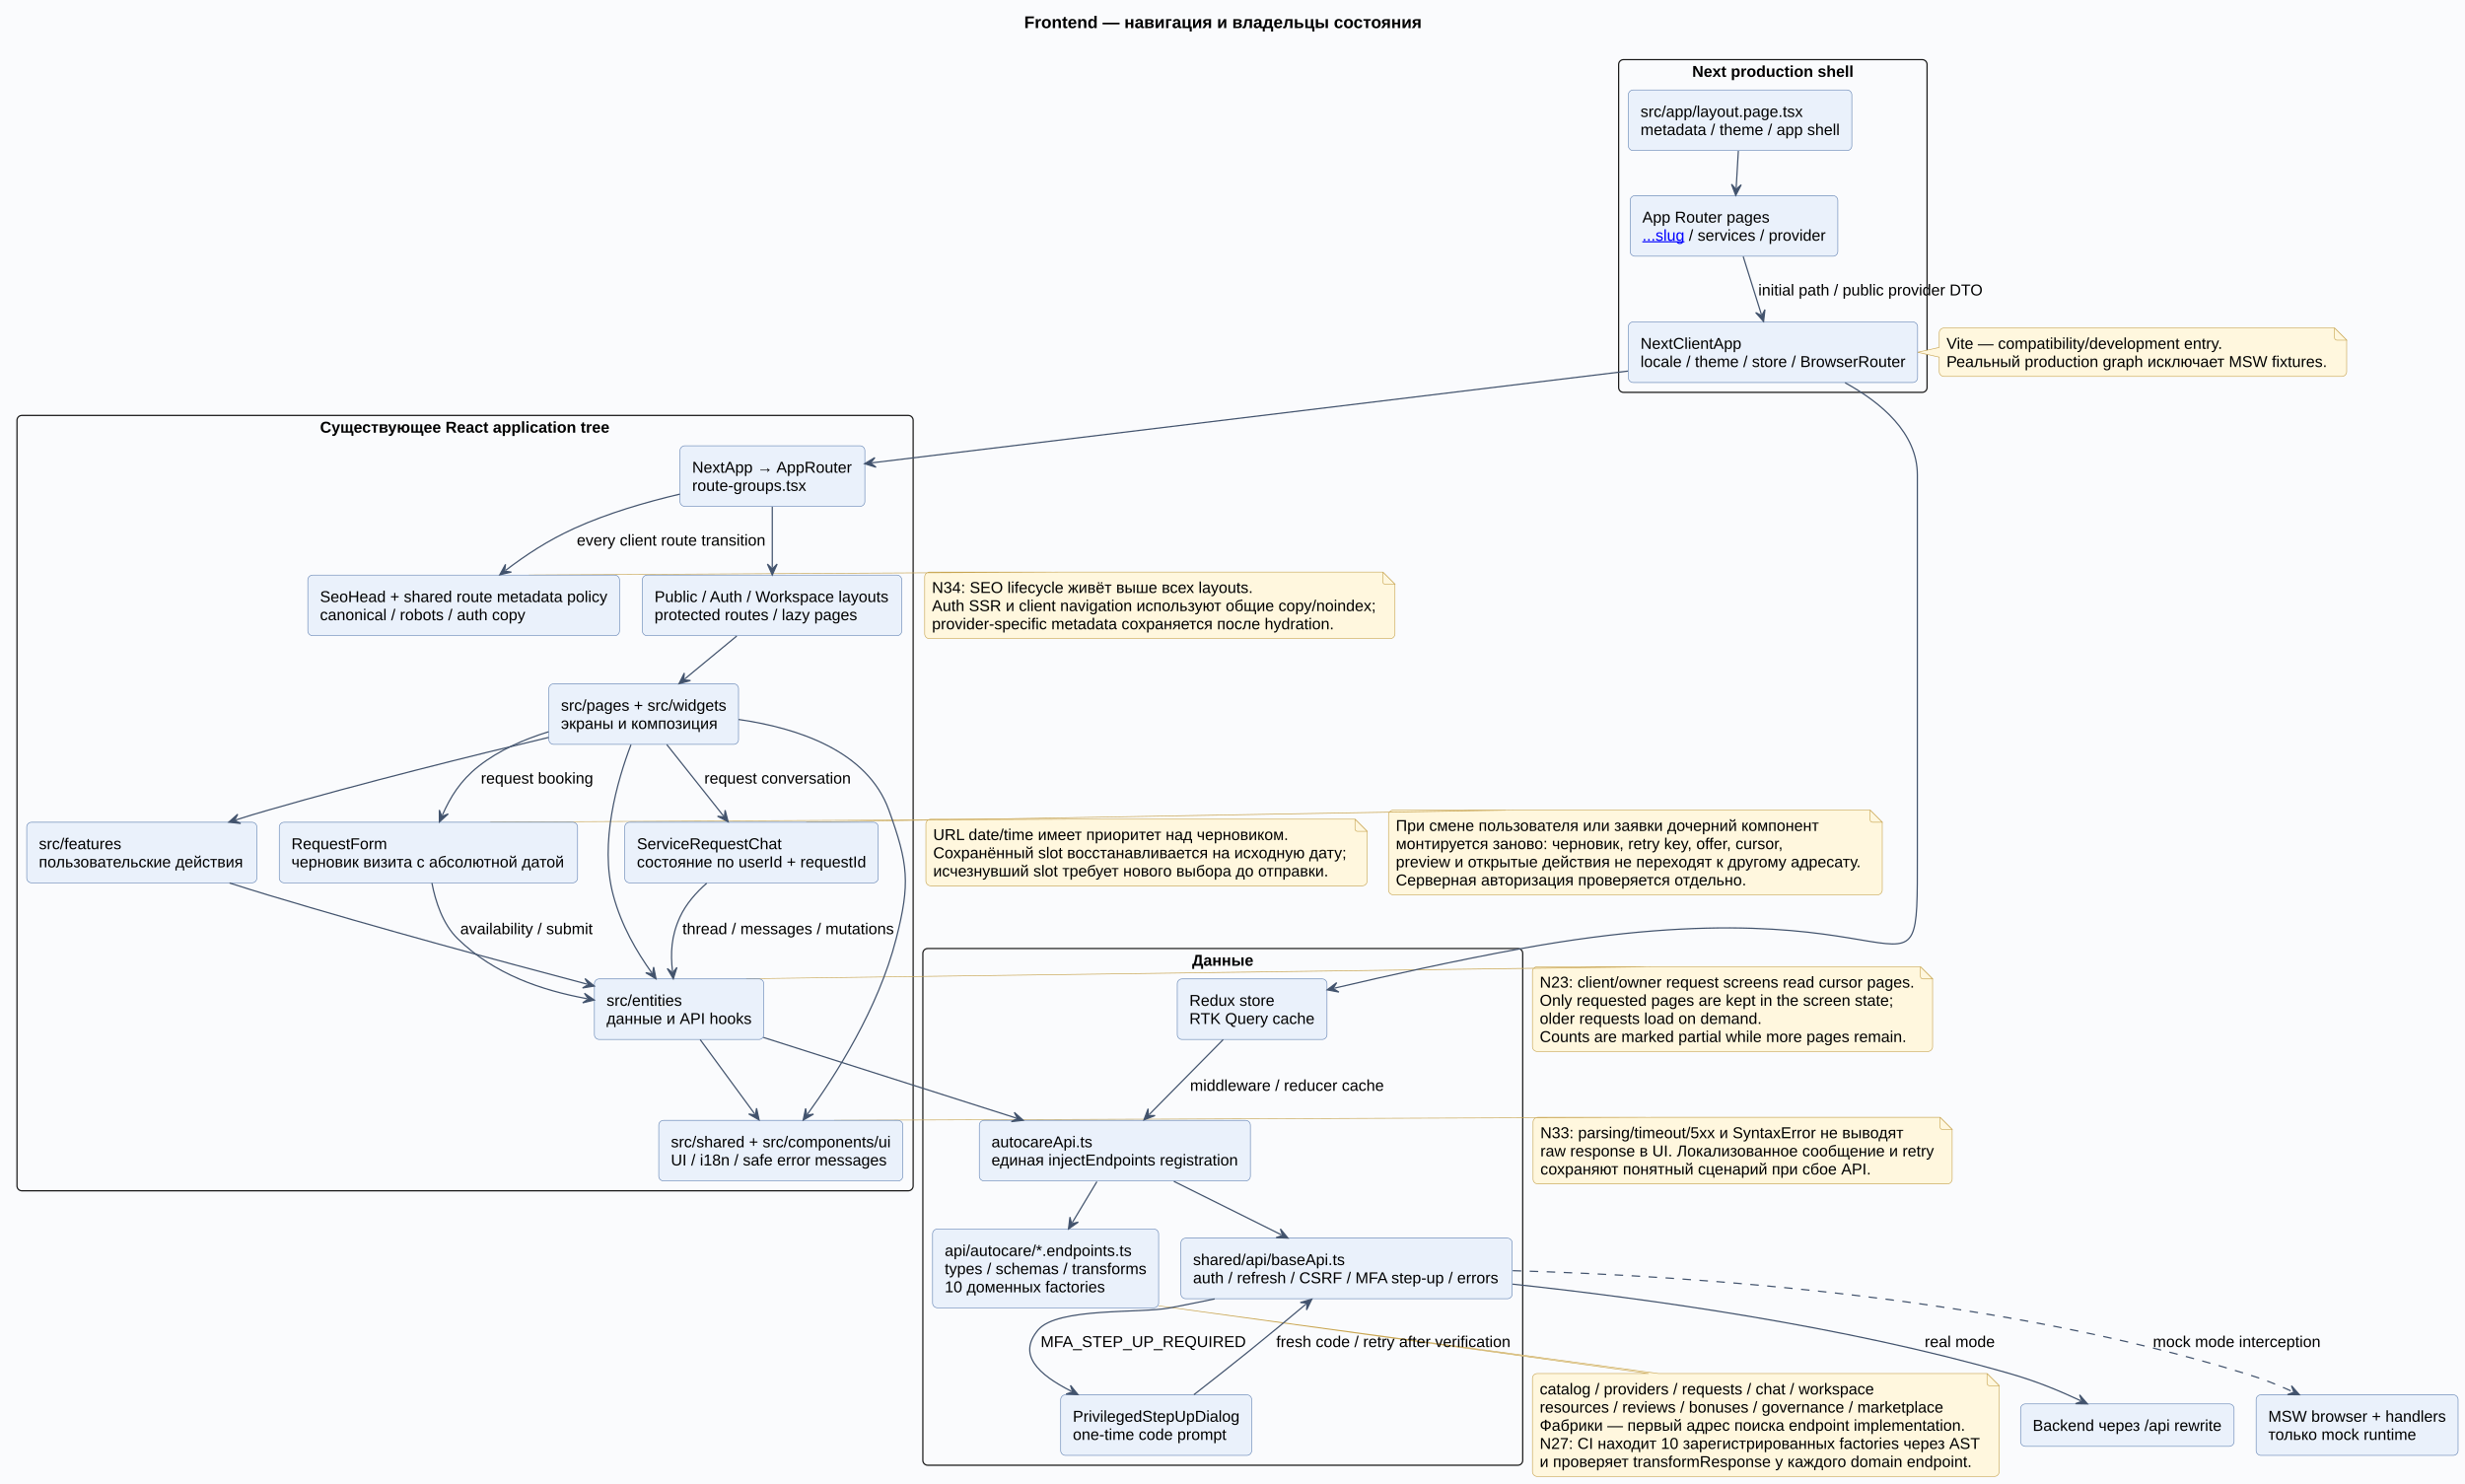
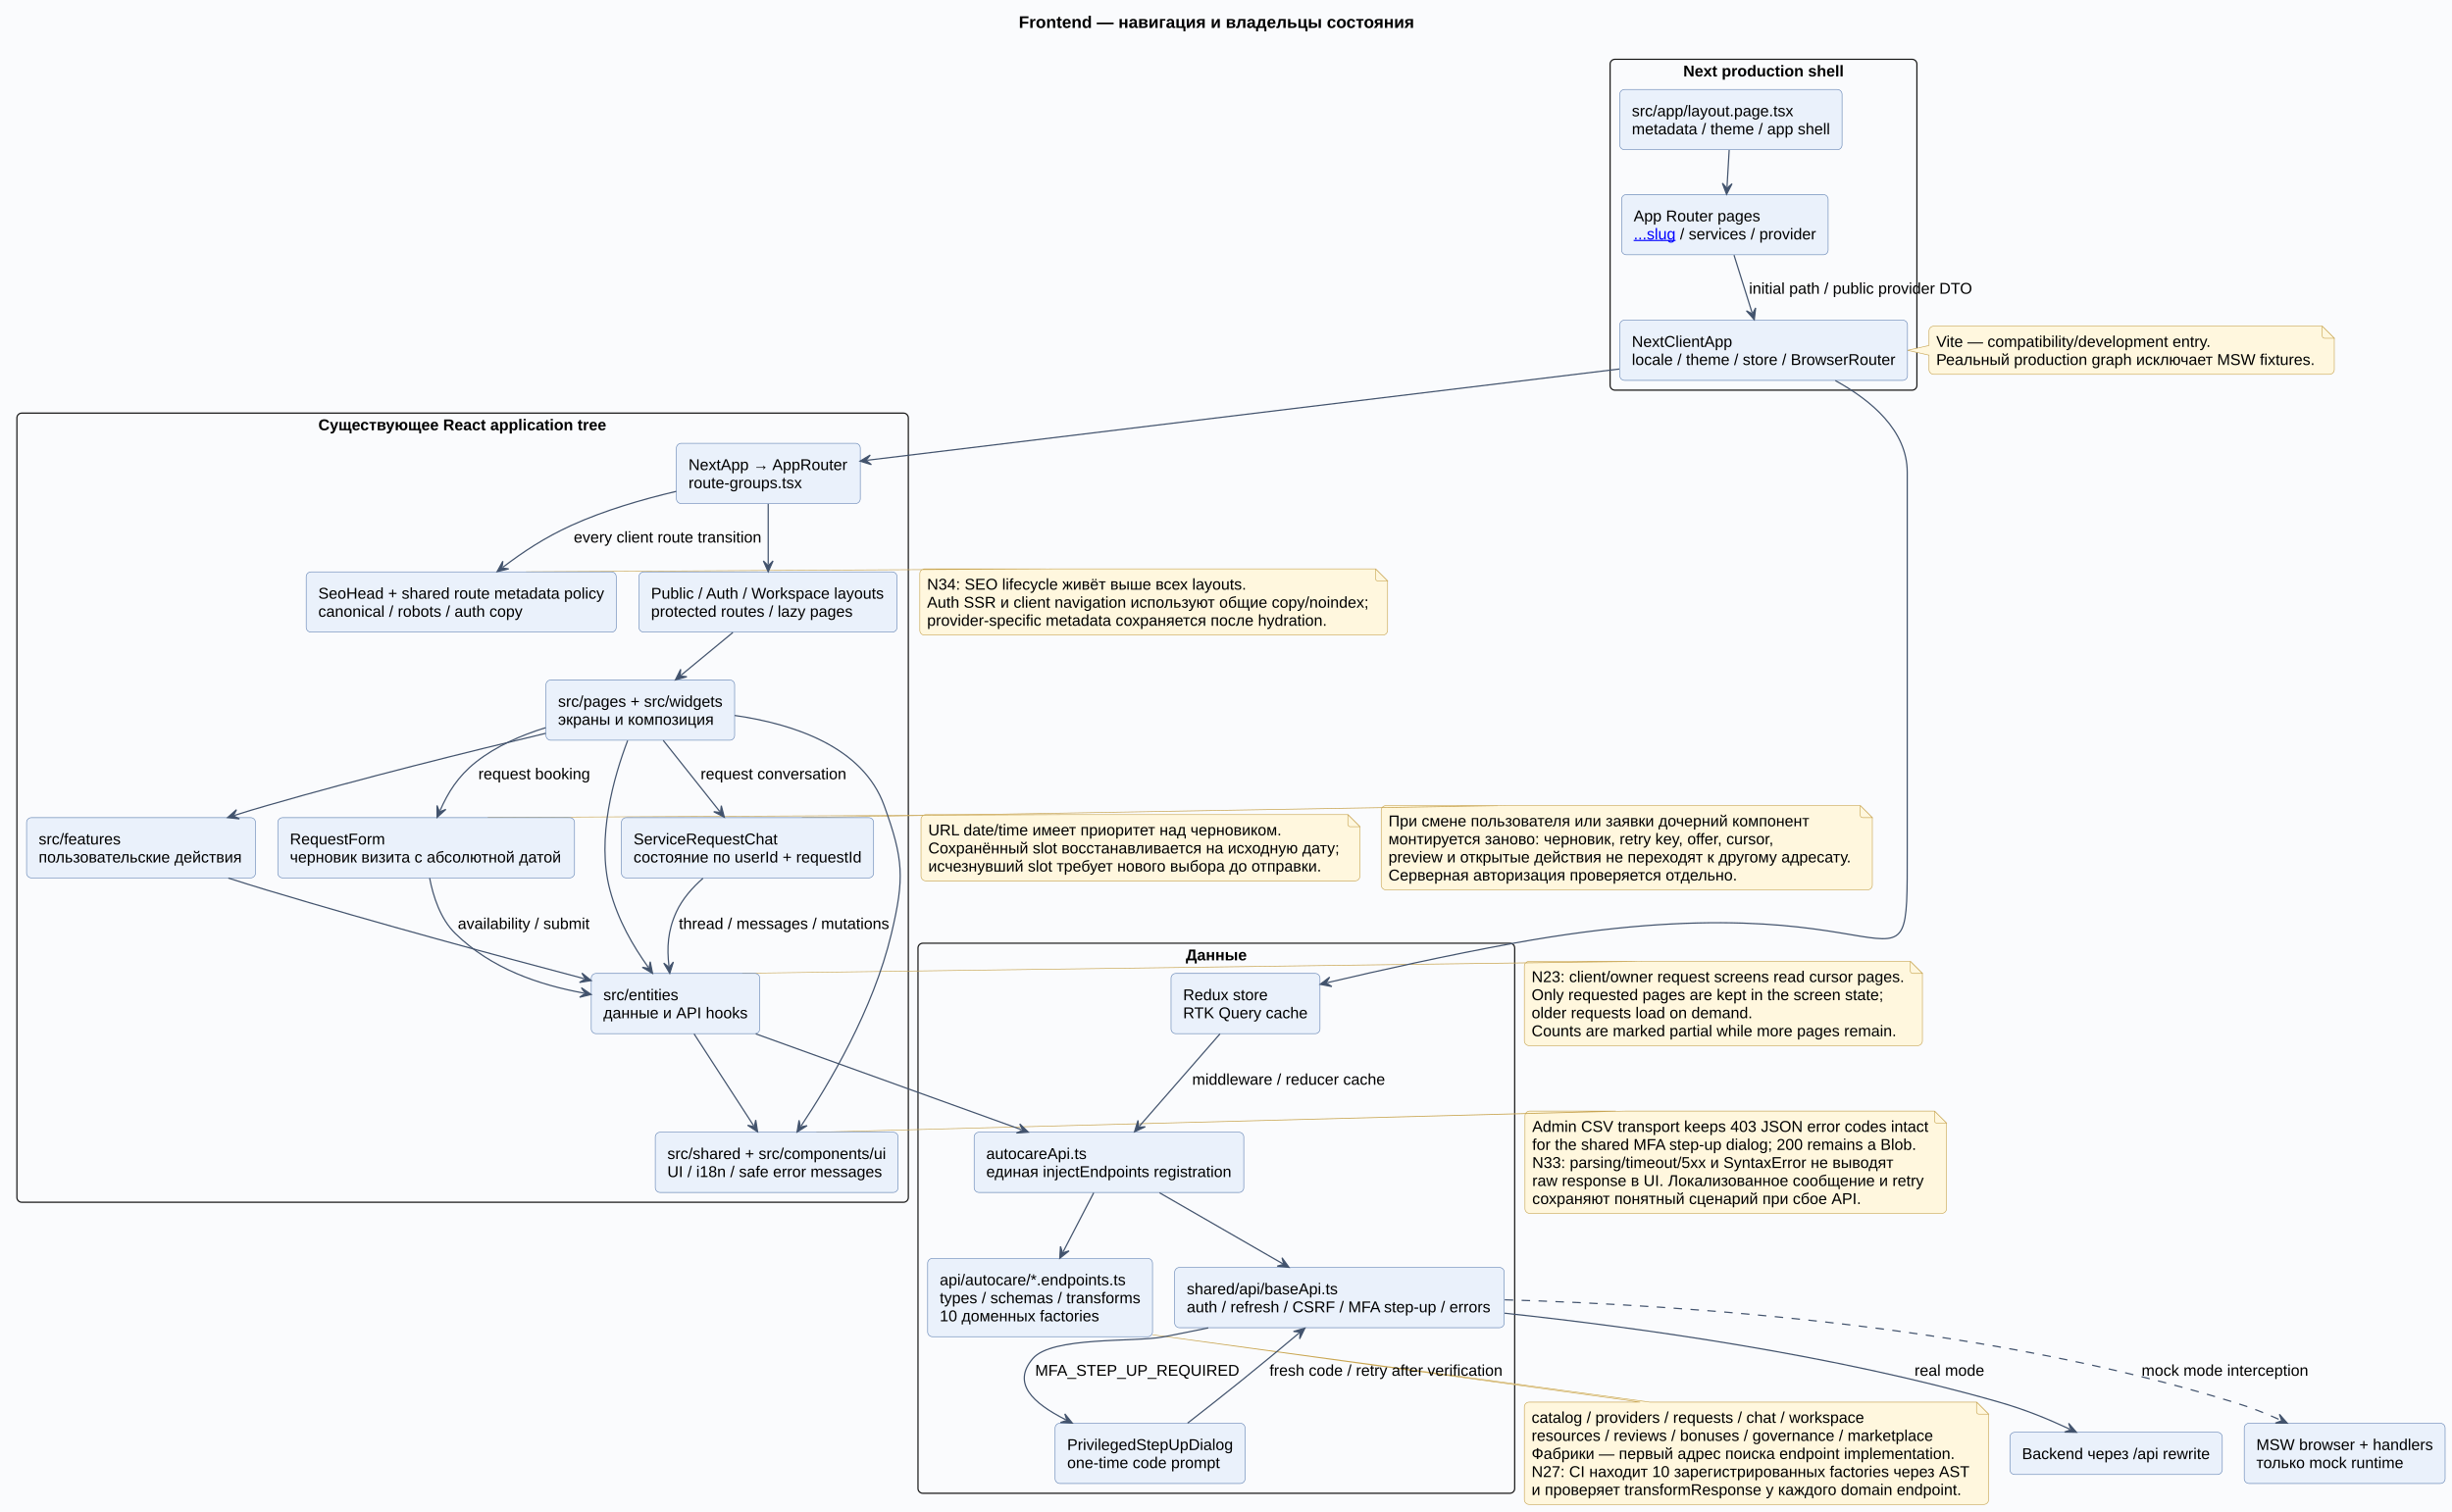
- <svg xmlns="http://www.w3.org/2000/svg" xmlns:xlink="http://www.w3.org/1999/xlink" contentStyleType="text/css" data-diagram-type="DESCRIPTION" height="1222px" preserveAspectRatio="none" style="width:2030px;height:1222px;background:#FAFBFD;" version="1.1" viewBox="0 0 2030 1222" width="2030px" zoomAndPan="magnify">
+ <svg xmlns="http://www.w3.org/2000/svg" xmlns:xlink="http://www.w3.org/1999/xlink" contentStyleType="text/css" data-diagram-type="DESCRIPTION" height="1252px" preserveAspectRatio="none" style="width:2030px;height:1252px;background:#FAFBFD;" version="1.1" viewBox="0 0 2030 1252" width="2030px" zoomAndPan="magnify">
  <defs />
  <g>
-     <rect fill="#FAFBFD" height="1222" style="stroke:none;stroke-width:1;" width="2030" x="0" y="0" />
+     <rect fill="#FAFBFD" height="1252" style="stroke:none;stroke-width:1;" width="2030" x="0" y="0" />
    <g class="title" data-source-line="2">
      <text fill="#000000" font-family="Arial" font-size="14" font-weight="bold" lengthAdjust="spacing" textLength="328.118" x="843.441" y="23.132">Frontend — навигация и владельцы состояния</text>
    </g>
    <g class="cluster" data-qualified-name="Next production shell" data-source-line="4" id="ent0002">
      <rect fill="none" height="274" rx="4" ry="4" style="stroke:#181818;stroke-width:1;" width="254" x="1333" y="49.099" />
      <text fill="#000000" font-family="Arial" font-size="13" font-weight="bold" lengthAdjust="spacing" textLength="132.901" x="1393.55" y="63.292">Next production shell</text>
    </g>
    <g class="cluster" data-qualified-name="............ React application tree" data-source-line="9" id="ent0006">
-       <rect fill="none" height="638.5" rx="4" ry="4" style="stroke:#181818;stroke-width:1;" width="738" x="14" y="342.099" />
+       <rect fill="none" height="653.5" rx="4" ry="4" style="stroke:#181818;stroke-width:1;" width="738" x="14" y="342.099" />
      <text fill="#000000" font-family="Arial" font-size="13" font-weight="bold" lengthAdjust="spacing" textLength="238.875" x="263.562" y="356.293">Существующее React application tree</text>
    </g>
    <g class="cluster" data-qualified-name="......" data-source-line="20" id="ent0016">
-       <rect fill="none" height="425.5" rx="4" ry="4" style="stroke:#181818;stroke-width:1;" width="494" x="760" y="781.099" />
+       <rect fill="none" height="455.5" rx="4" ry="4" style="stroke:#181818;stroke-width:1;" width="494" x="760" y="781.099" />
      <text fill="#000000" font-family="Arial" font-size="13" font-weight="bold" lengthAdjust="spacing" textLength="50.527" x="981.736" y="795.293">Данные</text>
    </g>
    <g class="entity" data-qualified-name="Backend" data-source-line="27" id="ent0022">
-       <rect fill="#EAF1FB" height="34.949" rx="4" ry="4" style="stroke:#6585B5;stroke-width:0.5;" width="175.816" x="1664" y="1156.099" />
-       <text fill="#000000" font-family="Arial" font-size="13" lengthAdjust="spacing" textLength="155.816" x="1674" y="1178.293">Backend через /api rewrite</text>
+       <rect fill="#EAF1FB" height="34.949" rx="4" ry="4" style="stroke:#6585B5;stroke-width:0.5;" width="175.816" x="1664" y="1186.099" />
+       <text fill="#000000" font-family="Arial" font-size="13" lengthAdjust="spacing" textLength="155.816" x="1674" y="1208.293">Backend через /api rewrite</text>
    </g>
    <g class="entity" data-qualified-name="Mock" data-source-line="28" id="ent0023">
-       <rect fill="#EAF1FB" height="49.898" rx="4" ry="4" style="stroke:#6585B5;stroke-width:0.5;" width="166.301" x="1858" y="1148.599" />
-       <text fill="#000000" font-family="Arial" font-size="13" lengthAdjust="spacing" textLength="146.301" x="1868" y="1170.793">MSW browser + handlers</text>
-       <text fill="#000000" font-family="Arial" font-size="13" lengthAdjust="spacing" textLength="122.091" x="1868" y="1185.741">только mock runtime</text>
+       <rect fill="#EAF1FB" height="49.898" rx="4" ry="4" style="stroke:#6585B5;stroke-width:0.5;" width="166.301" x="1858" y="1178.599" />
+       <text fill="#000000" font-family="Arial" font-size="13" lengthAdjust="spacing" textLength="146.301" x="1868" y="1200.793">MSW browser + handlers</text>
+       <text fill="#000000" font-family="Arial" font-size="13" lengthAdjust="spacing" textLength="122.091" x="1868" y="1215.741">только mock runtime</text>
    </g>
    <g class="entity" data-qualified-name="GMN48" data-source-line="54" id="ent0049">
-       <path d="M1262,1135.099 L1262,1211.842 A4,4 0 0 0 1266,1215.842 L1642.378,1215.842 A4,4 0 0 0 1646.378,1211.842 L1646.378,1141.099 L1636.378,1131.099 L1365.888,1131.099 L954.164,1075.336 L1357.888,1131.099 L1266,1131.099 A4,4 0 0 0 1262,1135.099" fill="#FFF7DE" style="stroke:#C8A552;stroke-width:0.5;" />
-       <path d="M1636.378,1131.099 L1636.378,1139.099 A2,2 0 0 0 1638.378,1141.099 L1646.378,1141.099 L1636.378,1131.099" fill="#FFF7DE" style="stroke:#C8A552;stroke-width:0.5;" />
-       <text fill="#000000" font-family="Arial" font-size="13" lengthAdjust="spacing" textLength="275.298" x="1268" y="1148.293">catalog / providers / requests / chat / workspace</text>
-       <text fill="#000000" font-family="Arial" font-size="13" lengthAdjust="spacing" textLength="332.382" x="1268" y="1163.241">resources / reviews / bonuses / governance / marketplace</text>
-       <text fill="#000000" font-family="Arial" font-size="13" lengthAdjust="spacing" textLength="350.054" x="1268" y="1178.19">Фабрики — первый адрес поиска endpoint implementation.</text>
-       <text fill="#000000" font-family="Arial" font-size="13" lengthAdjust="spacing" textLength="363.378" x="1268" y="1193.139">N27: CI находит 10 зарегистрированных factories через AST</text>
-       <text fill="#000000" font-family="Arial" font-size="13" lengthAdjust="spacing" textLength="356.491" x="1268" y="1208.087">и проверяет transformResponse у каждого domain endpoint.</text>
+       <path d="M1262,1165.099 L1262,1241.842 A4,4 0 0 0 1266,1245.842 L1642.378,1245.842 A4,4 0 0 0 1646.378,1241.842 L1646.378,1171.099 L1636.378,1161.099 L1365.888,1161.099 L954.164,1105.336 L1357.888,1161.099 L1266,1161.099 A4,4 0 0 0 1262,1165.099" fill="#FFF7DE" style="stroke:#C8A552;stroke-width:0.5;" />
+       <path d="M1636.378,1161.099 L1636.378,1169.099 A2,2 0 0 0 1638.378,1171.099 L1646.378,1171.099 L1636.378,1161.099" fill="#FFF7DE" style="stroke:#C8A552;stroke-width:0.5;" />
+       <text fill="#000000" font-family="Arial" font-size="13" lengthAdjust="spacing" textLength="275.298" x="1268" y="1178.293">catalog / providers / requests / chat / workspace</text>
+       <text fill="#000000" font-family="Arial" font-size="13" lengthAdjust="spacing" textLength="332.382" x="1268" y="1193.241">resources / reviews / bonuses / governance / marketplace</text>
+       <text fill="#000000" font-family="Arial" font-size="13" lengthAdjust="spacing" textLength="350.054" x="1268" y="1208.19">Фабрики — первый адрес поиска endpoint implementation.</text>
+       <text fill="#000000" font-family="Arial" font-size="13" lengthAdjust="spacing" textLength="363.378" x="1268" y="1223.139">N27: CI находит 10 зарегистрированных factories через AST</text>
+       <text fill="#000000" font-family="Arial" font-size="13" lengthAdjust="spacing" textLength="356.491" x="1268" y="1238.087">и проверяет transformResponse у каждого domain endpoint.</text>
    </g>
    <g class="entity" data-qualified-name="GMN51" data-source-line="61" id="ent0052">
      <path d="M1262,800.099 L1262,861.894 A4,4 0 0 0 1266,865.894 L1587.547,865.894 A4,4 0 0 0 1591.547,861.894 L1591.547,806.099 L1581.547,796.099 L1361.888,796.099 L614.479,805.976 L1353.888,796.099 L1266,796.099 A4,4 0 0 0 1262,800.099" fill="#FFF7DE" style="stroke:#C8A552;stroke-width:0.5;" />
      <path d="M1581.547,796.099 L1581.547,804.099 A2,2 0 0 0 1583.547,806.099 L1591.547,806.099 L1581.547,796.099" fill="#FFF7DE" style="stroke:#C8A552;stroke-width:0.5;" />
      <text fill="#000000" font-family="Arial" font-size="13" lengthAdjust="spacing" textLength="308.547" x="1268" y="813.293">N23: client/owner request screens read cursor pages.</text>
      <text fill="#000000" font-family="Arial" font-size="13" lengthAdjust="spacing" textLength="291.231" x="1268" y="828.241">Only requested pages are kept in the screen state;</text>
      <text fill="#000000" font-family="Arial" font-size="13" lengthAdjust="spacing" textLength="182.844" x="1268" y="843.19">older requests load on demand.</text>
      <text fill="#000000" font-family="Arial" font-size="13" lengthAdjust="spacing" textLength="302.028" x="1268" y="858.139">Counts are marked partial while more pages remain.</text>
    </g>
    <g class="entity" data-qualified-name="GMN54" data-source-line="67" id="ent0055">
      <path d="M1597,274.099 L1597,286.099 L1579.141,290.099 L1597,294.099 L1597,305.996 A4,4 0 0 0 1601,309.996 L1928.545,309.996 A4,4 0 0 0 1932.545,305.996 L1932.545,280.099 L1922.545,270.099 L1601,270.099 A4,4 0 0 0 1597,274.099" fill="#FFF7DE" style="stroke:#C8A552;stroke-width:0.5;" />
      <path d="M1922.545,270.099 L1922.545,278.099 A2,2 0 0 0 1924.545,280.099 L1932.545,280.099 L1922.545,270.099" fill="#FFF7DE" style="stroke:#C8A552;stroke-width:0.5;" />
      <text fill="#000000" font-family="Arial" font-size="13" lengthAdjust="spacing" textLength="228.325" x="1603" y="287.293">Vite — compatibility/development entry.</text>
      <text fill="#000000" font-family="Arial" font-size="13" lengthAdjust="spacing" textLength="314.545" x="1603" y="302.241">Реальный production graph исключает MSW fixtures.</text>
    </g>
    <g class="entity" data-qualified-name="GMN57" data-source-line="71" id="ent0058">
      <path d="M761.5,475.099 L761.5,521.945 A4,4 0 0 0 765.5,525.945 L1144.773,525.945 A4,4 0 0 0 1148.773,521.945 L1148.773,481.099 L1138.773,471.099 L873.957,471.099 L435.505,473.537 L865.957,471.099 L765.5,471.099 A4,4 0 0 0 761.5,475.099" fill="#FFF7DE" style="stroke:#C8A552;stroke-width:0.5;" />
      <path d="M1138.773,471.099 L1138.773,479.099 A2,2 0 0 0 1140.773,481.099 L1148.773,481.099 L1138.773,471.099" fill="#FFF7DE" style="stroke:#C8A552;stroke-width:0.5;" />
      <text fill="#000000" font-family="Arial" font-size="13" lengthAdjust="spacing" textLength="264.716" x="767.5" y="488.293">N34: SEO lifecycle живёт выше всех layouts.</text>
      <text fill="#000000" font-family="Arial" font-size="13" lengthAdjust="spacing" textLength="366.272" x="767.5" y="503.241">Auth SSR и client navigation используют общие copy/noindex;</text>
      <text fill="#000000" font-family="Arial" font-size="13" lengthAdjust="spacing" textLength="331.602" x="767.5" y="518.19">provider-specific metadata сохраняется после hydration.</text>
    </g>
    <g class="entity" data-qualified-name="GMN60" data-source-line="76" id="ent0061">
-       <path d="M1262.5,924.099 L1262.5,970.945 A4,4 0 0 0 1266.5,974.945 L1603.662,974.945 A4,4 0 0 0 1607.662,970.945 L1607.662,930.099 L1597.662,920.099 L1363.165,920.099 L686.943,922.568 L1355.165,920.099 L1266.5,920.099 A4,4 0 0 0 1262.5,924.099" fill="#FFF7DE" style="stroke:#C8A552;stroke-width:0.5;" />
-       <path d="M1597.662,920.099 L1597.662,928.099 A2,2 0 0 0 1599.662,930.099 L1607.662,930.099 L1597.662,920.099" fill="#FFF7DE" style="stroke:#C8A552;stroke-width:0.5;" />
-       <text fill="#000000" font-family="Arial" font-size="13" lengthAdjust="spacing" textLength="299.508" x="1268.5" y="937.293">N33: parsing/timeout/5xx и SyntaxError не выводят</text>
-       <text fill="#000000" font-family="Arial" font-size="13" lengthAdjust="spacing" textLength="324.162" x="1268.5" y="952.241">raw response в UI. Локализованное сообщение и retry</text>
-       <text fill="#000000" font-family="Arial" font-size="13" lengthAdjust="spacing" textLength="272.74" x="1268.5" y="967.19">сохраняют понятный сценарий при сбое API.</text>
-     </g>
-     <g class="entity" data-qualified-name="GMN63" data-source-line="81" id="ent0064">
+       <path d="M1262.5,924.099 L1262.5,1000.842 A4,4 0 0 0 1266.5,1004.842 L1607.534,1004.842 A4,4 0 0 0 1611.534,1000.842 L1611.534,930.099 L1601.534,920.099 L1345.742,920.099 L675.885,937.578 L1337.742,920.099 L1266.5,920.099 A4,4 0 0 0 1262.5,924.099" fill="#FFF7DE" style="stroke:#C8A552;stroke-width:0.5;" />
+       <path d="M1601.534,920.099 L1601.534,928.099 A2,2 0 0 0 1603.534,930.099 L1611.534,930.099 L1601.534,920.099" fill="#FFF7DE" style="stroke:#C8A552;stroke-width:0.5;" />
+       <text fill="#000000" font-family="Arial" font-size="13" lengthAdjust="spacing" textLength="328.034" x="1268.5" y="937.293">Admin CSV transport keeps 403 JSON error codes intact</text>
+       <text fill="#000000" font-family="Arial" font-size="13" lengthAdjust="spacing" textLength="319.395" x="1268.5" y="952.241">for the shared MFA step-up dialog; 200 remains a Blob.</text>
+       <text fill="#000000" font-family="Arial" font-size="13" lengthAdjust="spacing" textLength="299.508" x="1268.5" y="967.19">N33: parsing/timeout/5xx и SyntaxError не выводят</text>
+       <text fill="#000000" font-family="Arial" font-size="13" lengthAdjust="spacing" textLength="324.162" x="1268.5" y="982.139">raw response в UI. Локализованное сообщение и retry</text>
+       <text fill="#000000" font-family="Arial" font-size="13" lengthAdjust="spacing" textLength="272.74" x="1268.5" y="997.087">сохраняют понятный сценарий при сбое API.</text>
+     </g>
+     <g class="entity" data-qualified-name="GMN63" data-source-line="83" id="ent0064">
      <path d="M1143.5,671.099 L1143.5,732.894 A4,4 0 0 0 1147.5,736.894 L1546.095,736.894 A4,4 0 0 0 1550.095,732.894 L1550.095,677.099 L1540.095,667.099 L1248.047,667.099 L663.792,677.018 L1240.047,667.099 L1147.5,667.099 A4,4 0 0 0 1143.5,671.099" fill="#FFF7DE" style="stroke:#C8A552;stroke-width:0.5;" />
      <path d="M1540.095,667.099 L1540.095,675.099 A2,2 0 0 0 1542.095,677.099 L1550.095,677.099 L1540.095,667.099" fill="#FFF7DE" style="stroke:#C8A552;stroke-width:0.5;" />
      <text fill="#000000" font-family="Arial" font-size="13" lengthAdjust="spacing" textLength="349.959" x="1149.5" y="684.293">При смене пользователя или заявки дочерний компонент</text>
      <text fill="#000000" font-family="Arial" font-size="13" lengthAdjust="spacing" textLength="322.34" x="1149.5" y="699.241">монтируется заново: черновик, retry key, offer, cursor,</text>
      <text fill="#000000" font-family="Arial" font-size="13" lengthAdjust="spacing" textLength="385.595" x="1149.5" y="714.19">preview и открытые действия не переходят к другому адресату.</text>
      <text fill="#000000" font-family="Arial" font-size="13" lengthAdjust="spacing" textLength="291.256" x="1149.5" y="729.139">Серверная авторизация проверяется отдельно.</text>
    </g>
-     <g class="entity" data-qualified-name="GMN66" data-source-line="87" id="ent0067">
+     <g class="entity" data-qualified-name="GMN66" data-source-line="89" id="ent0067">
      <path d="M762.5,678.599 L762.5,725.445 A4,4 0 0 0 766.5,729.445 L1121.88,729.445 A4,4 0 0 0 1125.88,725.445 L1125.88,684.599 L1115.88,674.599 L878.573,674.599 L403.792,676.997 L870.573,674.599 L766.5,674.599 A4,4 0 0 0 762.5,678.599" fill="#FFF7DE" style="stroke:#C8A552;stroke-width:0.5;" />
      <path d="M1115.88,674.599 L1115.88,682.599 A2,2 0 0 0 1117.88,684.599 L1125.88,684.599 L1115.88,674.599" fill="#FFF7DE" style="stroke:#C8A552;stroke-width:0.5;" />
      <text fill="#000000" font-family="Arial" font-size="13" lengthAdjust="spacing" textLength="293.814" x="768.5" y="691.793">URL date/time имеет приоритет над черновиком.</text>
      <text fill="#000000" font-family="Arial" font-size="13" lengthAdjust="spacing" textLength="342.38" x="768.5" y="706.741">Сохранённый slot восстанавливается на исходную дату;</text>
      <text fill="#000000" font-family="Arial" font-size="13" lengthAdjust="spacing" textLength="327.577" x="768.5" y="721.69">исчезнувший slot требует нового выбора до отправки.</text>
    </g>
    <g class="entity" data-qualified-name="Next production shell.Layout" data-source-line="5" id="ent0003">
      <rect fill="#EAF1FB" height="49.898" rx="4" ry="4" style="stroke:#6585B5;stroke-width:0.5;" width="184.042" x="1341" y="74.099" />
      <text fill="#000000" font-family="Arial" font-size="13" lengthAdjust="spacing" textLength="133.688" x="1351" y="96.293">src/app/layout.page.tsx</text>
      <text fill="#000000" font-family="Arial" font-size="13" lengthAdjust="spacing" textLength="164.042" x="1351" y="111.241">metadata / theme / app shell</text>
    </g>
    <g class="entity" data-qualified-name="Next production shell.Pages" data-source-line="6" id="ent0004">
      <rect fill="#EAF1FB" height="49.898" rx="4" ry="4" style="stroke:#6585B5;stroke-width:0.5;" width="170.998" x="1342.5" y="161.099" />
      <text fill="#000000" font-family="Arial" font-size="13" lengthAdjust="spacing" textLength="104.793" x="1352.5" y="183.292">App Router pages</text>
      <a href="...slug" target="_top" title="...slug" xlink:actuate="onRequest" xlink:href="...slug" xlink:show="new" xlink:title="...slug" xlink:type="simple">
        <text fill="#0000FF" font-family="Arial" font-size="13" lengthAdjust="spacing" text-decoration="underline" textLength="34.684" x="1352.5" y="198.241">...slug</text>
      </a>
      <text fill="#000000" font-family="Arial" font-size="13" lengthAdjust="spacing" textLength="112.703" x="1390.795" y="198.241">/ services / provider</text>
    </g>
    <g class="entity" data-qualified-name="Next production shell.Client" data-source-line="7" id="ent0005">
      <rect fill="#EAF1FB" height="49.898" rx="4" ry="4" style="stroke:#6585B5;stroke-width:0.5;" width="238.201" x="1341" y="265.099" />
      <text fill="#000000" font-family="Arial" font-size="13" lengthAdjust="spacing" textLength="83.097" x="1351" y="287.293">NextClientApp</text>
      <text fill="#000000" font-family="Arial" font-size="13" lengthAdjust="spacing" textLength="218.201" x="1351" y="302.241">locale / theme / store / BrowserRouter</text>
    </g>
    <g class="entity" data-qualified-name="............ React application tree.Router" data-source-line="10" id="ent0007">
      <rect fill="#EAF1FB" height="49.898" rx="4" ry="4" style="stroke:#6585B5;stroke-width:0.5;" width="152.234" x="560" y="367.099" />
      <text fill="#000000" font-family="Arial" font-size="13" lengthAdjust="spacing" textLength="132.234" x="570" y="389.293">NextApp → AppRouter</text>
      <text fill="#000000" font-family="Arial" font-size="13" lengthAdjust="spacing" textLength="93.933" x="570" y="404.241">route-groups.tsx</text>
    </g>
    <g class="entity" data-qualified-name="............ React application tree.Seo" data-source-line="11" id="ent0008">
      <rect fill="#EAF1FB" height="49.898" rx="4" ry="4" style="stroke:#6585B5;stroke-width:0.5;" width="256.679" x="253.5" y="473.599" />
      <text fill="#000000" font-family="Arial" font-size="13" lengthAdjust="spacing" textLength="236.679" x="263.5" y="495.793">SeoHead + shared route metadata policy</text>
      <text fill="#000000" font-family="Arial" font-size="13" lengthAdjust="spacing" textLength="169.102" x="263.5" y="510.741">canonical / robots / auth copy</text>
    </g>
    <g class="entity" data-qualified-name="............ React application tree.Routes" data-source-line="12" id="ent0009">
      <rect fill="#EAF1FB" height="49.898" rx="4" ry="4" style="stroke:#6585B5;stroke-width:0.5;" width="213.642" x="529" y="473.599" />
      <text fill="#000000" font-family="Arial" font-size="13" lengthAdjust="spacing" textLength="193.642" x="539" y="495.793">Public / Auth / Workspace layouts</text>
      <text fill="#000000" font-family="Arial" font-size="13" lengthAdjust="spacing" textLength="166.931" x="539" y="510.741">protected routes / lazy pages</text>
    </g>
    <g class="entity" data-qualified-name="............ React application tree.Screens" data-source-line="13" id="ent0010">
      <rect fill="#EAF1FB" height="49.898" rx="4" ry="4" style="stroke:#6585B5;stroke-width:0.5;" width="156.195" x="452" y="563.099" />
      <text fill="#000000" font-family="Arial" font-size="13" lengthAdjust="spacing" textLength="136.195" x="462" y="585.293">src/pages + src/widgets</text>
      <text fill="#000000" font-family="Arial" font-size="13" lengthAdjust="spacing" textLength="128.883" x="462" y="600.241">экраны и композиция</text>
    </g>
    <g class="entity" data-qualified-name="............ React application tree.Features" data-source-line="14" id="ent0011">
      <rect fill="#EAF1FB" height="49.898" rx="4" ry="4" style="stroke:#6585B5;stroke-width:0.5;" width="189.527" x="22" y="677.099" />
      <text fill="#000000" font-family="Arial" font-size="13" lengthAdjust="spacing" textLength="67.914" x="32" y="699.293">src/features</text>
      <text fill="#000000" font-family="Arial" font-size="13" lengthAdjust="spacing" textLength="169.527" x="32" y="714.241">пользовательские действия</text>
    </g>
    <g class="entity" data-qualified-name="............ React application tree.Entities" data-source-line="15" id="ent0012">
      <rect fill="#EAF1FB" height="49.898" rx="4" ry="4" style="stroke:#6585B5;stroke-width:0.5;" width="139.488" x="489.5" y="806.099" />
      <text fill="#000000" font-family="Arial" font-size="13" lengthAdjust="spacing" textLength="62.131" x="499.5" y="828.293">src/entities</text>
      <text fill="#000000" font-family="Arial" font-size="13" lengthAdjust="spacing" textLength="119.488" x="499.5" y="843.241">данные и API hooks</text>
    </g>
    <g class="entity" data-qualified-name="............ React application tree.RequestChat" data-source-line="16" id="ent0013">
      <rect fill="#EAF1FB" height="49.898" rx="4" ry="4" style="stroke:#6585B5;stroke-width:0.5;" width="208.767" x="514.5" y="677.099" />
      <text fill="#000000" font-family="Arial" font-size="13" lengthAdjust="spacing" textLength="119.228" x="524.5" y="699.293">ServiceRequestChat</text>
      <text fill="#000000" font-family="Arial" font-size="13" lengthAdjust="spacing" textLength="188.767" x="524.5" y="714.241">состояние по userId + requestId</text>
    </g>
    <g class="entity" data-qualified-name="............ React application tree.BookingForm" data-source-line="17" id="ent0014">
      <rect fill="#EAF1FB" height="49.898" rx="4" ry="4" style="stroke:#6585B5;stroke-width:0.5;" width="245.647" x="230" y="677.099" />
      <text fill="#000000" font-family="Arial" font-size="13" lengthAdjust="spacing" textLength="78.749" x="240" y="699.293">RequestForm</text>
      <text fill="#000000" font-family="Arial" font-size="13" lengthAdjust="spacing" textLength="225.647" x="240" y="714.241">черновик визита с абсолютной датой</text>
    </g>
    <g class="entity" data-qualified-name="............ React application tree.Shared" data-source-line="18" id="ent0015">
-       <rect fill="#EAF1FB" height="49.898" rx="4" ry="4" style="stroke:#6585B5;stroke-width:0.5;" width="200.997" x="542.5" y="922.599" />
-       <text fill="#000000" font-family="Arial" font-size="13" lengthAdjust="spacing" textLength="180.997" x="552.5" y="944.793">src/shared + src/components/ui</text>
-       <text fill="#000000" font-family="Arial" font-size="13" lengthAdjust="spacing" textLength="177.741" x="552.5" y="959.741">UI / i18n / safe error messages</text>
+       <rect fill="#EAF1FB" height="49.898" rx="4" ry="4" style="stroke:#6585B5;stroke-width:0.5;" width="200.997" x="542.5" y="937.599" />
+       <text fill="#000000" font-family="Arial" font-size="13" lengthAdjust="spacing" textLength="180.997" x="552.5" y="959.793">src/shared + src/components/ui</text>
+       <text fill="#000000" font-family="Arial" font-size="13" lengthAdjust="spacing" textLength="177.741" x="552.5" y="974.741">UI / i18n / safe error messages</text>
    </g>
    <g class="entity" data-qualified-name=".......Store" data-source-line="21" id="ent0017">
      <rect fill="#EAF1FB" height="49.898" rx="4" ry="4" style="stroke:#6585B5;stroke-width:0.5;" width="123.314" x="969.5" y="806.099" />
      <text fill="#000000" font-family="Arial" font-size="13" lengthAdjust="spacing" textLength="70.091" x="979.5" y="828.293">Redux store</text>
      <text fill="#000000" font-family="Arial" font-size="13" lengthAdjust="spacing" textLength="103.314" x="979.5" y="843.241">RTK Query cache</text>
    </g>
    <g class="entity" data-qualified-name=".......AutoAPI" data-source-line="22" id="ent0018">
-       <rect fill="#EAF1FB" height="49.898" rx="4" ry="4" style="stroke:#6585B5;stroke-width:0.5;" width="223.227" x="806.5" y="922.599" />
-       <text fill="#000000" font-family="Arial" font-size="13" lengthAdjust="spacing" textLength="83.103" x="816.5" y="944.793">autocareApi.ts</text>
-       <text fill="#000000" font-family="Arial" font-size="13" lengthAdjust="spacing" textLength="203.227" x="816.5" y="959.741">единая injectEndpoints registration</text>
+       <rect fill="#EAF1FB" height="49.898" rx="4" ry="4" style="stroke:#6585B5;stroke-width:0.5;" width="223.227" x="806.5" y="937.599" />
+       <text fill="#000000" font-family="Arial" font-size="13" lengthAdjust="spacing" textLength="83.103" x="816.5" y="959.793">autocareApi.ts</text>
+       <text fill="#000000" font-family="Arial" font-size="13" lengthAdjust="spacing" textLength="203.227" x="816.5" y="974.741">единая injectEndpoints registration</text>
    </g>
    <g class="entity" data-qualified-name=".......Factories" data-source-line="23" id="ent0019">
-       <rect fill="#EAF1FB" height="64.846" rx="4" ry="4" style="stroke:#6585B5;stroke-width:0.5;" width="186.163" x="768" y="1012.099" />
-       <text fill="#000000" font-family="Arial" font-size="13" lengthAdjust="spacing" textLength="153.937" x="778" y="1034.293">api/autocare/*.endpoints.ts</text>
-       <text fill="#000000" font-family="Arial" font-size="13" lengthAdjust="spacing" textLength="166.163" x="778" y="1049.241">types / schemas / transforms</text>
-       <text fill="#000000" font-family="Arial" font-size="13" lengthAdjust="spacing" textLength="132" x="778" y="1064.19">10 доменных factories</text>
+       <rect fill="#EAF1FB" height="64.846" rx="4" ry="4" style="stroke:#6585B5;stroke-width:0.5;" width="186.163" x="768" y="1042.099" />
+       <text fill="#000000" font-family="Arial" font-size="13" lengthAdjust="spacing" textLength="153.937" x="778" y="1064.293">api/autocare/*.endpoints.ts</text>
+       <text fill="#000000" font-family="Arial" font-size="13" lengthAdjust="spacing" textLength="166.163" x="778" y="1079.241">types / schemas / transforms</text>
+       <text fill="#000000" font-family="Arial" font-size="13" lengthAdjust="spacing" textLength="132" x="778" y="1094.19">10 доменных factories</text>
    </g>
    <g class="entity" data-qualified-name=".......Transport" data-source-line="24" id="ent0020">
-       <rect fill="#EAF1FB" height="49.898" rx="4" ry="4" style="stroke:#6585B5;stroke-width:0.5;" width="272.853" x="972.5" y="1019.599" />
-       <text fill="#000000" font-family="Arial" font-size="13" lengthAdjust="spacing" textLength="125.023" x="982.5" y="1041.793">shared/api/baseApi.ts</text>
-       <text fill="#000000" font-family="Arial" font-size="13" lengthAdjust="spacing" textLength="252.852" x="982.5" y="1056.741">auth / refresh / CSRF / MFA step-up / errors</text>
+       <rect fill="#EAF1FB" height="49.898" rx="4" ry="4" style="stroke:#6585B5;stroke-width:0.5;" width="272.853" x="972.5" y="1049.599" />
+       <text fill="#000000" font-family="Arial" font-size="13" lengthAdjust="spacing" textLength="125.023" x="982.5" y="1071.793">shared/api/baseApi.ts</text>
+       <text fill="#000000" font-family="Arial" font-size="13" lengthAdjust="spacing" textLength="252.852" x="982.5" y="1086.741">auth / refresh / CSRF / MFA step-up / errors</text>
    </g>
    <g class="entity" data-qualified-name=".......StepUpDialog" data-source-line="25" id="ent0021">
-       <rect fill="#EAF1FB" height="49.898" rx="4" ry="4" style="stroke:#6585B5;stroke-width:0.5;" width="157.3" x="873.5" y="1148.599" />
-       <text fill="#000000" font-family="Arial" font-size="13" lengthAdjust="spacing" textLength="137.3" x="883.5" y="1170.793">PrivilegedStepUpDialog</text>
-       <text fill="#000000" font-family="Arial" font-size="13" lengthAdjust="spacing" textLength="126.452" x="883.5" y="1185.741">one-time code prompt</text>
+       <rect fill="#EAF1FB" height="49.898" rx="4" ry="4" style="stroke:#6585B5;stroke-width:0.5;" width="157.3" x="873.5" y="1178.599" />
+       <text fill="#000000" font-family="Arial" font-size="13" lengthAdjust="spacing" textLength="137.3" x="883.5" y="1200.793">PrivilegedStepUpDialog</text>
+       <text fill="#000000" font-family="Arial" font-size="13" lengthAdjust="spacing" textLength="126.452" x="883.5" y="1215.741">one-time code prompt</text>
    </g>
    <g class="link" data-entity-1="ent0003" data-entity-2="ent0004" data-link-type="dependency" id="lnk24">
      <polygon fill="#42536D" points="1429.423,160.908,1433.945,152.159,1429.717,155.917,1425.958,151.689,1429.423,160.908" style="stroke:#42536D;stroke-width:1;" />
      <path d="M1431.581,124.229 C1430.905,135.714 1430.451,143.426 1429.775,154.918" fill="none" style="stroke:#42536D;stroke-width:1;" />
    </g>
    <g class="link" data-entity-1="ent0004" data-entity-2="ent0005" data-link-type="dependency" id="lnk25">
      <polygon fill="#42536D" points="1452.36,264.746,1453.483,254.961,1450.863,259.975,1445.849,257.356,1452.36,264.746" style="stroke:#42536D;stroke-width:1;" />
      <path d="M1435.584,211.271 C1440.648,227.413 1445.488,242.842 1450.564,259.021" fill="none" style="stroke:#42536D;stroke-width:1;" />
      <text fill="#000000" font-family="Arial" font-size="13" lengthAdjust="spacing" textLength="184.971" x="1448" y="243.292">initial path / public provider DTO</text>
    </g>
    <g class="link" data-entity-1="ent0005" data-entity-2="ent0007" data-link-type="dependency" id="lnk26">
      <polygon fill="#42536D" points="712.017,381.873,721.433,384.76,716.98,381.271,720.469,376.818,712.017,381.873" style="stroke:#42536D;stroke-width:1;" />
      <path d="M1340.624,305.586 C1168.571,326.466 861.758,363.701 717.973,381.151" fill="none" style="stroke:#42536D;stroke-width:1;" />
    </g>
    <g class="link" data-entity-1="ent0007" data-entity-2="ent0008" data-link-type="dependency" id="lnk27">
      <polygon fill="#42536D" points="411.562,473.353,421.149,471.098,415.544,470.33,416.312,464.726,411.562,473.353" style="stroke:#42536D;stroke-width:1;" />
      <path d="M559.875,406.911 C531.827,413.489 500.264,422.694 473,435.099 C451.019,445.1 433.41,456.769 416.341,469.726" fill="none" style="stroke:#42536D;stroke-width:1;" />
      <text fill="#000000" font-family="Arial" font-size="13" lengthAdjust="spacing" textLength="155.352" x="475" y="449.293">every client route transition</text>
    </g>
    <g class="link" data-entity-1="ent0007" data-entity-2="ent0009" data-link-type="dependency" id="lnk28">
      <polygon fill="#42536D" points="636,473.493,640,464.493,636,468.493,632,464.493,636,473.493" style="stroke:#42536D;stroke-width:1;" />
      <path d="M636,417.336 C636,434.218 636,450.64 636,467.493" fill="none" style="stroke:#42536D;stroke-width:1;" />
    </g>
    <g class="link" data-entity-1="ent0009" data-entity-2="ent0010" data-link-type="dependency" id="lnk29">
      <polygon fill="#42536D" points="559.15,563.036,568.637,560.391,563.006,559.853,563.544,554.222,559.15,563.036" style="stroke:#42536D;stroke-width:1;" />
      <path d="M606.754,523.74 C591.925,535.982 578.594,546.986 563.777,559.216" fill="none" style="stroke:#42536D;stroke-width:1;" />
    </g>
    <g class="link" data-entity-1="ent0010" data-entity-2="ent0011" data-link-type="dependency" id="lnk30">
      <polygon fill="#42536D" points="188.41,677.038,198.199,678.124,193.175,675.524,195.776,670.5,188.41,677.038" style="stroke:#42536D;stroke-width:1;" />
      <path d="M451.82,607.262 C389.111,622.208 298.996,644.534 221,667.099 C210.416,670.16 205.008,671.763 194.128,675.221" fill="none" style="stroke:#42536D;stroke-width:1;" />
    </g>
    <g class="link" data-entity-1="ent0010" data-entity-2="ent0012" data-link-type="dependency" id="lnk31">
      <polygon fill="#42536D" points="540.243,806.047,538.293,796.393,537.348,801.971,531.77,801.026,540.243,806.047" style="stroke:#42536D;stroke-width:1;" />
      <path d="M519.631,613.241 C508.373,642.792 493.448,694.197 505,737.099 C511.845,762.518 524.057,783.257 536.769,801.155" fill="none" style="stroke:#42536D;stroke-width:1;" />
    </g>
    <g class="link" data-entity-1="ent0010" data-entity-2="ent0013" data-link-type="dependency" id="lnk32">
      <polygon fill="#42536D" points="599.632,676.725,597.164,667.19,596.521,672.811,590.901,672.167,599.632,676.725" style="stroke:#42536D;stroke-width:1;" />
      <path d="M549.093,613.125 C564.007,631.894 580.915,653.171 595.899,672.028" fill="none" style="stroke:#42536D;stroke-width:1;" />
      <text fill="#000000" font-family="Arial" font-size="13" lengthAdjust="spacing" textLength="120.682" x="580" y="645.293">request conversation</text>
    </g>
    <g class="link" data-entity-1="ent0013" data-entity-2="ent0012" data-link-type="dependency" id="lnk33">
      <polygon fill="#42536D" points="554.5,806.036,557.468,796.645,553.94,801.067,549.518,797.54,554.5,806.036" style="stroke:#42536D;stroke-width:1;" />
      <path d="M581.989,727.322 C573.172,735.061 564.904,744.43 560,755.099 C552.712,770.953 552.109,784.797 553.828,800.073" fill="none" style="stroke:#42536D;stroke-width:1;" />
      <text fill="#000000" font-family="Arial" font-size="13" lengthAdjust="spacing" textLength="174.142" x="562" y="769.293">thread / messages / mutations</text>
    </g>
    <g class="link" data-entity-1="ent0010" data-entity-2="ent0014" data-link-type="dependency" id="lnk34">
      <polygon fill="#42536D" points="361.834,676.882,369.124,670.26,363.851,672.307,361.804,667.034,361.834,676.882" style="stroke:#42536D;stroke-width:1;" />
      <path d="M451.765,602.6 C431.467,608.826 410.654,617.898 394,631.099 C379.1,642.909 370.933,656.239 364.254,671.392" fill="none" style="stroke:#42536D;stroke-width:1;" />
      <text fill="#000000" font-family="Arial" font-size="13" lengthAdjust="spacing" textLength="92.511" x="396" y="645.293">request booking</text>
    </g>
    <g class="link" data-entity-1="ent0014" data-entity-2="ent0012" data-link-type="dependency" id="lnk35">
      <polygon fill="#42536D" points="489.439,823.528,481.315,817.96,484.523,822.62,479.863,825.827,489.439,823.528" style="stroke:#42536D;stroke-width:1;" />
      <path d="M355.688,727.122 C358.578,742.195 364.573,761 377,773.099 C407.011,802.316 445.902,815.487 483.539,822.438" fill="none" style="stroke:#42536D;stroke-width:1;" />
      <text fill="#000000" font-family="Arial" font-size="13" lengthAdjust="spacing" textLength="109.097" x="379" y="769.293">availability / submit</text>
    </g>
    <g class="link" data-entity-1="ent0011" data-entity-2="ent0012" data-link-type="dependency" id="lnk36">
      <polygon fill="#42536D" points="489.459,811.998,481.777,805.834,484.625,810.722,479.737,813.569,489.459,811.998" style="stroke:#42536D;stroke-width:1;" />
      <path d="M189.032,727.138 C199.724,730.563 210.631,733.979 221,737.099 C313.375,764.89 415.13,792.387 483.658,810.467" fill="none" style="stroke:#42536D;stroke-width:1;" />
    </g>
    <g class="link" data-entity-1="ent0012" data-entity-2="ent0015" data-link-type="dependency" id="lnk37">
-       <polygon fill="#42536D" points="625.125,922.233,623.026,912.61,622.167,918.202,616.576,917.342,625.125,922.233" style="stroke:#42536D;stroke-width:1;" />
-       <path d="M576.609,856.102 C590.849,875.512 607.265,897.888 621.576,917.395" fill="none" style="stroke:#42536D;stroke-width:1;" />
+       <polygon fill="#42536D" points="627.196,937.234,625.654,927.506,624.475,933.039,618.942,931.86,627.196,937.234" style="stroke:#42536D;stroke-width:1;" />
+       <path d="M574.603,856.153 C589.596,879.267 608.87,908.982 623.931,932.2" fill="none" style="stroke:#42536D;stroke-width:1;" />
    </g>
    <g class="link" data-entity-1="ent0010" data-entity-2="ent0015" data-link-type="dependency" id="lnk38">
-       <polygon fill="#42536D" points="661.438,922.417,669.952,917.466,664.367,918.365,663.468,912.78,661.438,922.417" style="stroke:#42536D;stroke-width:1;" />
-       <path d="M608.217,592.477 C657.254,599.523 714.4,618.397 732,667.099 C748.037,711.476 749.696,727.385 738,773.099 C723.189,830.988 688.139,885.474 664.953,917.555" fill="none" style="stroke:#42536D;stroke-width:1;" />
+       <polygon fill="#42536D" points="659.881,937.439,668.199,932.164,662.653,933.277,661.54,927.731,659.881,937.439" style="stroke:#42536D;stroke-width:1;" />
+       <path d="M608.217,592.477 C657.254,599.523 714.4,618.397 732,667.099 C748.037,711.476 748.914,727.192 738,773.099 C722.912,836.561 686.202,897.909 663.207,932.445" fill="none" style="stroke:#42536D;stroke-width:1;" />
    </g>
    <g class="link" data-entity-1="ent0005" data-entity-2="ent0017" data-link-type="dependency" id="lnk39">
      <polygon fill="#42536D" points="1092.95,815.128,1102.625,816.968,1097.818,813.987,1100.799,809.179,1092.95,815.128" style="stroke:#42536D;stroke-width:1;" />
      <path d="M1519.5,315.192 C1549.25,331.557 1579,356.557 1579,391.099 C1579,391.099 1579,391.099 1579,703.099 C1579,851.402 1582.608,721.111 1253,781.099 C1198.636,790.993 1143.18,803.35 1098.791,813.758" fill="none" style="stroke:#42536D;stroke-width:1;" />
    </g>
    <g class="link" data-entity-1="ent0012" data-entity-2="ent0018" data-link-type="dependency" id="lnk40">
-       <polygon fill="#42536D" points="842.662,922.57,835.303,916.025,837.898,921.051,832.872,923.646,842.662,922.57" style="stroke:#42536D;stroke-width:1;" />
-       <path d="M628.644,854.311 C690.122,873.919 773.817,900.613 836.946,920.747" fill="none" style="stroke:#42536D;stroke-width:1;" />
+       <polygon fill="#42536D" points="851.37,937.563,844.261,930.747,846.666,935.867,841.546,938.272,851.37,937.563" style="stroke:#42536D;stroke-width:1;" />
+       <path d="M625.684,856.153 C690.064,879.377 781.363,912.31 845.726,935.528" fill="none" style="stroke:#42536D;stroke-width:1;" />
    </g>
    <g class="link" data-entity-1="ent0018" data-entity-2="ent0019" data-link-type="dependency" id="lnk41">
-       <polygon fill="#42536D" points="879.936,1012.039,887.996,1006.38,882.508,1007.752,881.136,1002.264,879.936,1012.039" style="stroke:#42536D;stroke-width:1;" />
-       <path d="M903.321,973.063 C896.196,984.938 890.638,994.203 883.023,1006.894" fill="none" style="stroke:#42536D;stroke-width:1;" />
+       <polygon fill="#42536D" points="877.378,1041.992,885.07,1035.841,879.678,1037.553,877.967,1032.161,877.378,1041.992" style="stroke:#42536D;stroke-width:1;" />
+       <path d="M905.491,987.739 C897.233,1003.676 889.086,1019.397 880.139,1036.665" fill="none" style="stroke:#42536D;stroke-width:1;" />
    </g>
    <g class="link" data-entity-1="ent0018" data-entity-2="ent0020" data-link-type="dependency" id="lnk42">
-       <polygon fill="#42536D" points="1060.728,1019.589,1054.451,1012,1056.252,1017.362,1050.889,1019.163,1060.728,1019.589" style="stroke:#42536D;stroke-width:1;" />
-       <path d="M966.692,972.817 C995.538,987.165 1026.583,1002.606 1055.356,1016.917" fill="none" style="stroke:#42536D;stroke-width:1;" />
+       <polygon fill="#42536D" points="1067.182,1049.515,1061.379,1041.557,1062.849,1047.02,1057.387,1048.49,1067.182,1049.515" style="stroke:#42536D;stroke-width:1;" />
+       <path d="M959.916,987.739 C991.761,1006.079 1030.161,1028.194 1061.983,1046.521" fill="none" style="stroke:#42536D;stroke-width:1;" />
    </g>
    <g class="link" data-entity-1="ent0020" data-entity-2="ent0022" data-link-type="dependency" id="lnk43">
-       <polygon fill="#42536D" points="1719.082,1156.086,1712.624,1148.65,1714.553,1153.968,1709.235,1155.897,1719.082,1156.086" style="stroke:#42536D;stroke-width:1;" />
-       <path d="M1245.665,1057.472 C1357.357,1069.434 1518.521,1091.883 1655,1131.099 C1677.006,1137.422 1695.213,1144.922 1713.647,1153.544" fill="none" style="stroke:#42536D;stroke-width:1;" />
-       <text fill="#000000" font-family="Arial" font-size="13" lengthAdjust="spacing" textLength="57.808" x="1585" y="1109.293">real mode</text>
+       <polygon fill="#42536D" points="1719.082,1186.086,1712.624,1178.65,1714.553,1183.968,1709.235,1185.897,1719.082,1186.086" style="stroke:#42536D;stroke-width:1;" />
+       <path d="M1245.665,1087.472 C1357.357,1099.434 1518.521,1121.883 1655,1161.099 C1677.006,1167.422 1695.213,1174.922 1713.647,1183.544" fill="none" style="stroke:#42536D;stroke-width:1;" />
+       <text fill="#000000" font-family="Arial" font-size="13" lengthAdjust="spacing" textLength="57.808" x="1585" y="1139.293">real mode</text>
    </g>
    <g class="link" data-entity-1="ent0020" data-entity-2="ent0021" data-link-type="dependency" id="lnk44">
-       <polygon fill="#42536D" points="887.78,1148.468,881.558,1140.834,883.319,1146.21,877.944,1147.972,887.78,1148.468" style="stroke:#42536D;stroke-width:1;" />
-       <path d="M1000.289,1069.647 C987.733,1072.248 975.098,1074.787 963,1077.099 C939.101,1081.666 870.727,1076.534 855,1095.099 C837.654,1115.575 854.768,1131.755 882.427,1145.758" fill="none" style="stroke:#42536D;stroke-width:1;" />
-       <text fill="#000000" font-family="Arial" font-size="13" lengthAdjust="spacing" textLength="169.762" x="857" y="1109.293">MFA_STEP_UP_REQUIRED</text>
+       <polygon fill="#42536D" points="887.78,1178.468,881.558,1170.834,883.319,1176.21,877.944,1177.972,887.78,1178.468" style="stroke:#42536D;stroke-width:1;" />
+       <path d="M1000.289,1099.647 C987.733,1102.248 975.098,1104.787 963,1107.099 C939.101,1111.666 870.727,1106.534 855,1125.099 C837.654,1145.575 854.768,1161.755 882.427,1175.758" fill="none" style="stroke:#42536D;stroke-width:1;" />
+       <text fill="#000000" font-family="Arial" font-size="13" lengthAdjust="spacing" textLength="169.762" x="857" y="1139.293">MFA_STEP_UP_REQUIRED</text>
    </g>
    <g class="link" data-entity-1="ent0021" data-entity-2="ent0020" data-link-type="dependency" id="lnk45">
-       <polygon fill="#42536D" points="1080.311,1069.869,1070.846,1072.594,1076.482,1073.084,1075.992,1078.72,1080.311,1069.869" style="stroke:#42536D;stroke-width:1;" />
-       <path d="M983.23,1148.494 C997.029,1137.755 1013.4,1124.892 1028,1113.099 C1045.515,1098.95 1060.304,1086.674 1075.716,1073.728" fill="none" style="stroke:#42536D;stroke-width:1;" />
-       <text fill="#000000" font-family="Arial" font-size="13" lengthAdjust="spacing" textLength="192.912" x="1051" y="1109.293">fresh code / retry after verification</text>
+       <polygon fill="#42536D" points="1080.311,1099.869,1070.846,1102.594,1076.482,1103.084,1075.992,1108.72,1080.311,1099.869" style="stroke:#42536D;stroke-width:1;" />
+       <path d="M983.23,1178.494 C997.029,1167.755 1013.4,1154.892 1028,1143.099 C1045.515,1128.95 1060.304,1116.674 1075.716,1103.728" fill="none" style="stroke:#42536D;stroke-width:1;" />
+       <text fill="#000000" font-family="Arial" font-size="13" lengthAdjust="spacing" textLength="192.912" x="1051" y="1139.293">fresh code / retry after verification</text>
    </g>
    <g class="link" data-entity-1="ent0020" data-entity-2="ent0023" data-link-type="dependency" id="lnk46">
-       <polygon fill="#42536D" points="1893.644,1148.552,1887.11,1141.182,1889.093,1146.48,1883.795,1148.463,1893.644,1148.552" style="stroke:#42536D;stroke-width:1;" />
-       <path d="M1245.773,1046.386 C1396.68,1050.677 1645.172,1067.938 1849,1131.099 C1863.896,1135.715 1874.093,1139.651 1888.183,1146.065" fill="none" style="stroke:#42536D;stroke-width:1;stroke-dasharray:7,7;" />
-       <text fill="#000000" font-family="Arial" font-size="13" lengthAdjust="spacing" textLength="138.011" x="1773" y="1109.293">mock mode interception</text>
+       <polygon fill="#42536D" points="1893.644,1178.552,1887.11,1171.182,1889.093,1176.48,1883.795,1178.463,1893.644,1178.552" style="stroke:#42536D;stroke-width:1;" />
+       <path d="M1245.773,1076.386 C1396.68,1080.677 1645.172,1097.938 1849,1161.099 C1863.896,1165.715 1874.093,1169.651 1888.183,1176.065" fill="none" style="stroke:#42536D;stroke-width:1;stroke-dasharray:7,7;" />
+       <text fill="#000000" font-family="Arial" font-size="13" lengthAdjust="spacing" textLength="138.011" x="1773" y="1139.293">mock mode interception</text>
    </g>
    <g class="link" data-entity-1="ent0017" data-entity-2="ent0018" data-link-type="dependency" id="lnk47">
-       <polygon fill="#42536D" points="942.047,922.233,951.215,918.637,945.559,918.674,945.521,913.017,942.047,922.233" style="stroke:#42536D;stroke-width:1;" />
-       <path d="M1007.312,856.102 C988.155,875.512 965.513,898.455 946.261,917.962" fill="none" style="stroke:#42536D;stroke-width:1;" />
-       <text fill="#000000" font-family="Arial" font-size="13" lengthAdjust="spacing" textLength="159.688" x="980" y="898.293">middleware / reducer cache</text>
+       <polygon fill="#42536D" points="939.261,937.234,948.192,933.082,942.548,933.466,942.164,927.822,939.261,937.234" style="stroke:#42536D;stroke-width:1;" />
+       <path d="M1010.01,856.153 C989.841,879.267 963.465,909.495 943.206,932.713" fill="none" style="stroke:#42536D;stroke-width:1;" />
+       <text fill="#000000" font-family="Arial" font-size="13" lengthAdjust="spacing" textLength="159.688" x="987" y="898.293">middleware / reducer cache</text>
    </g>
  </g>
</svg>
